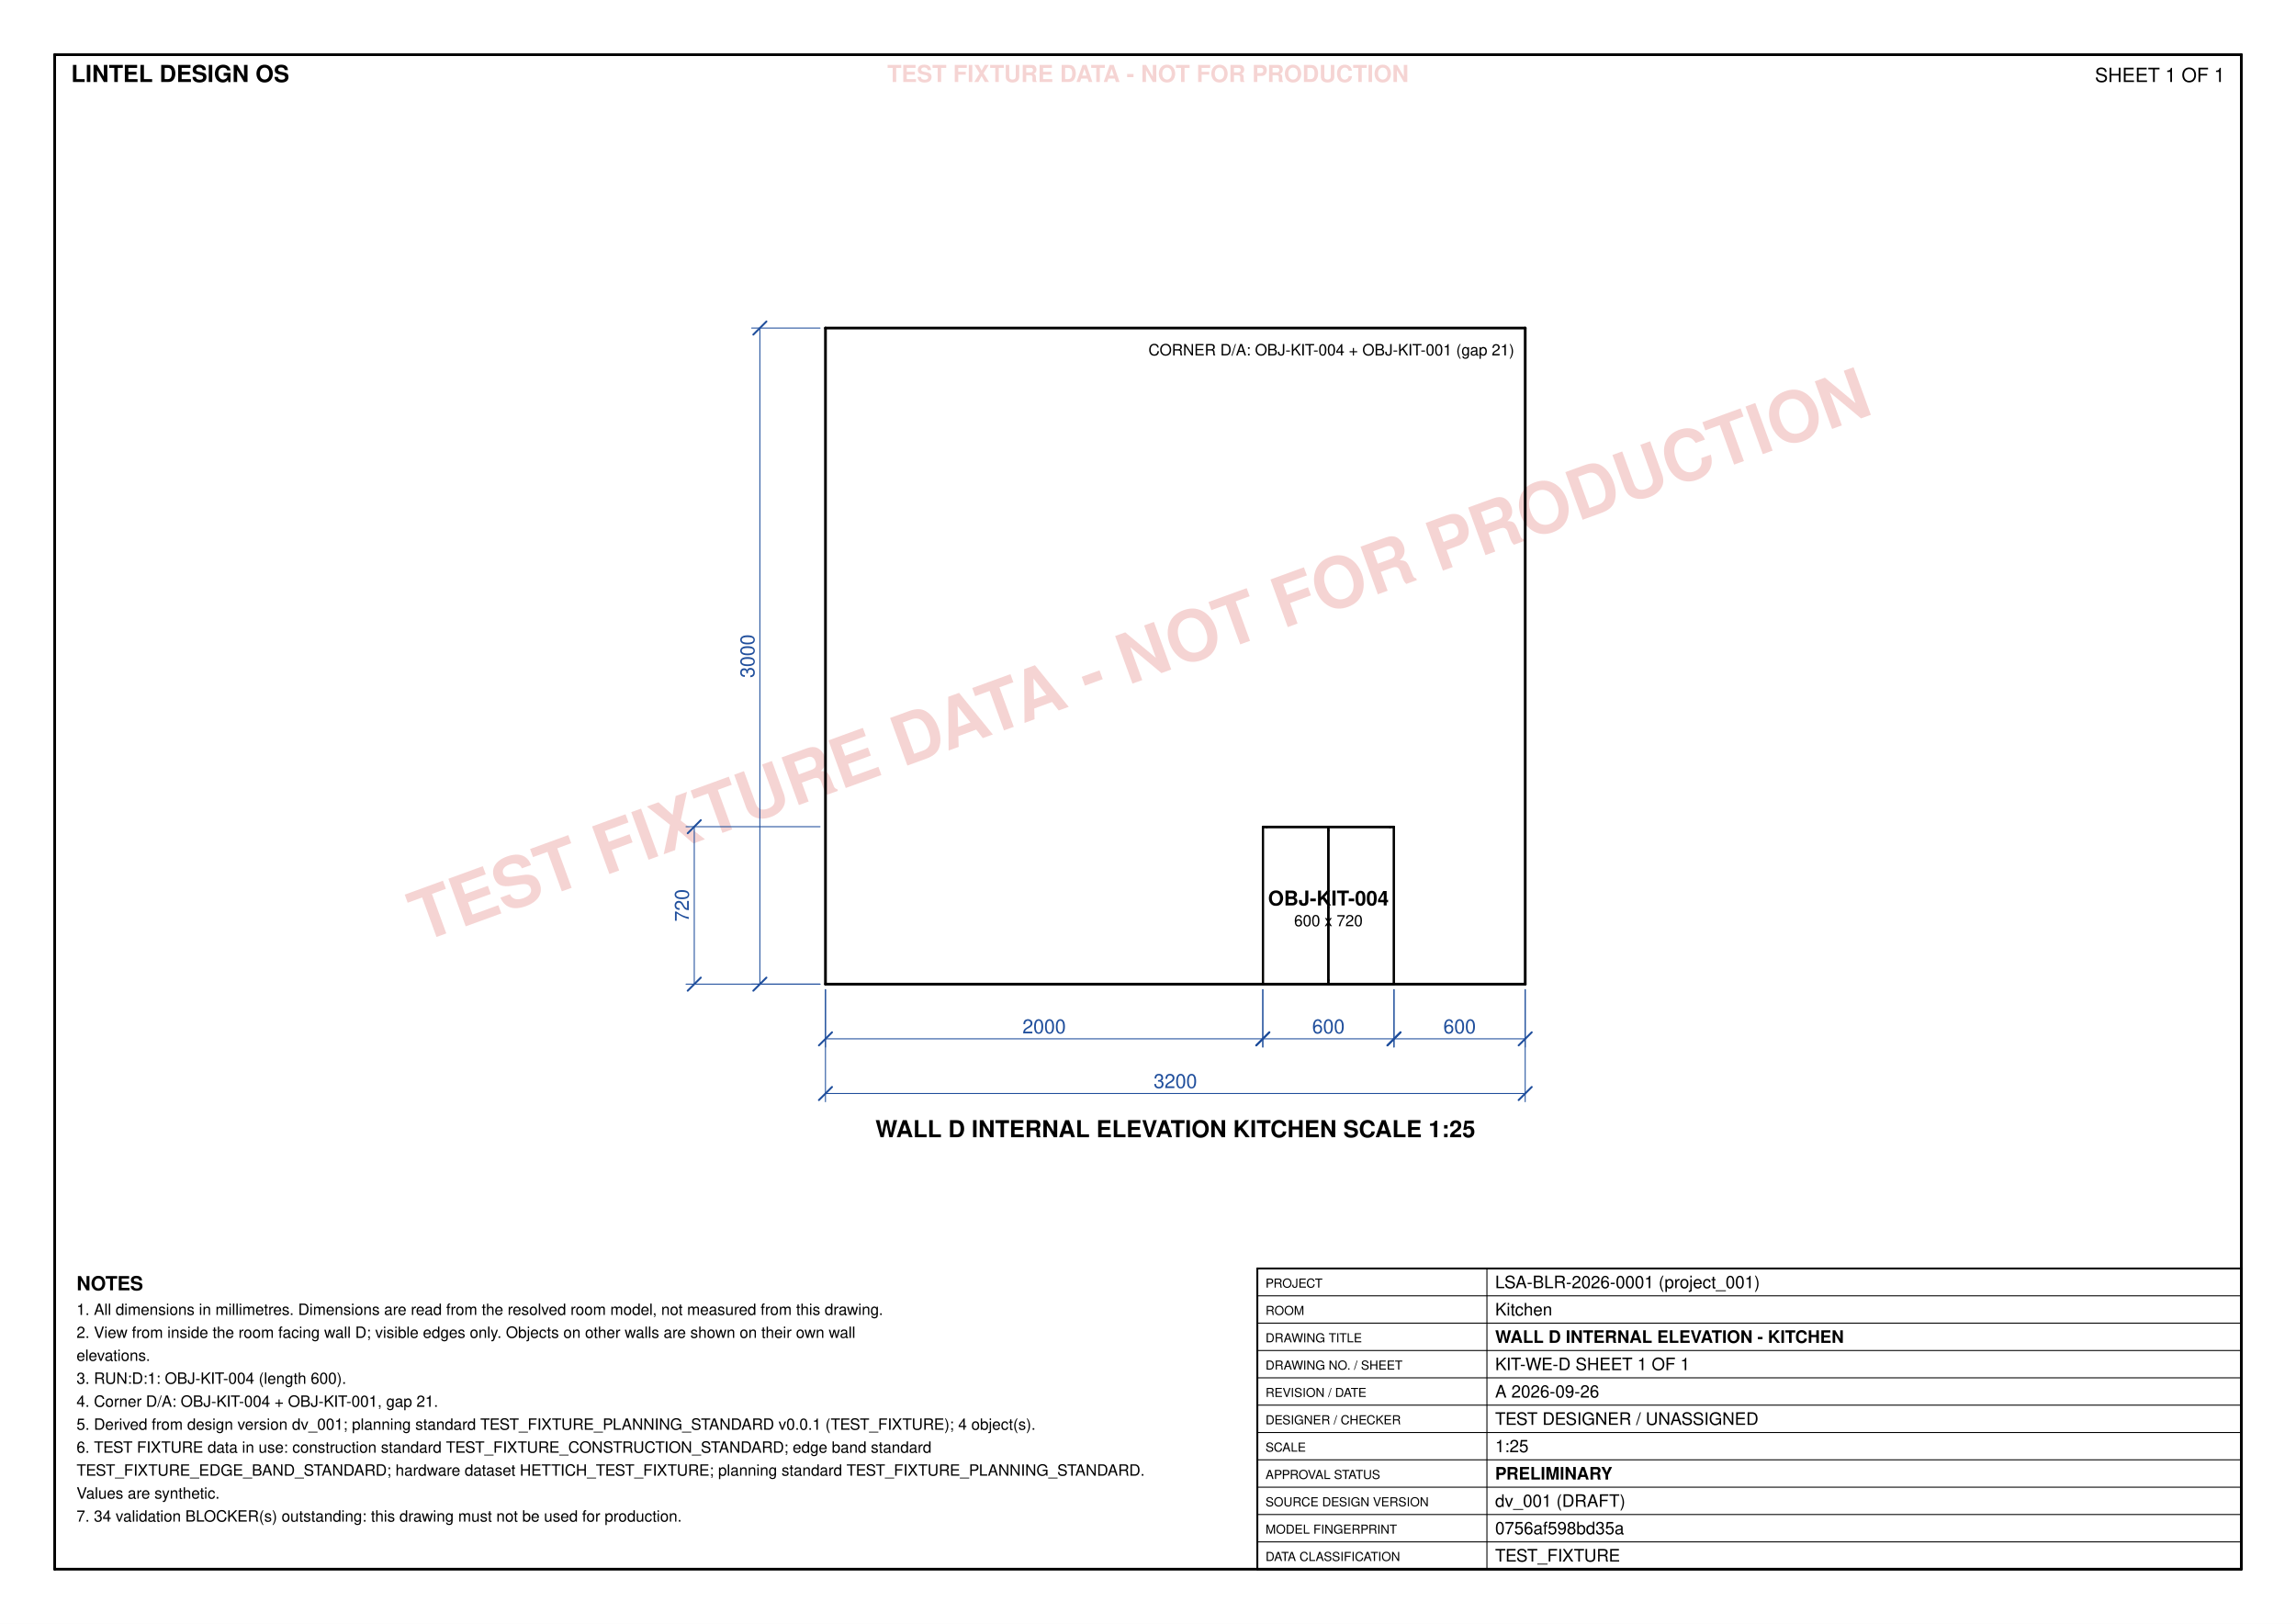
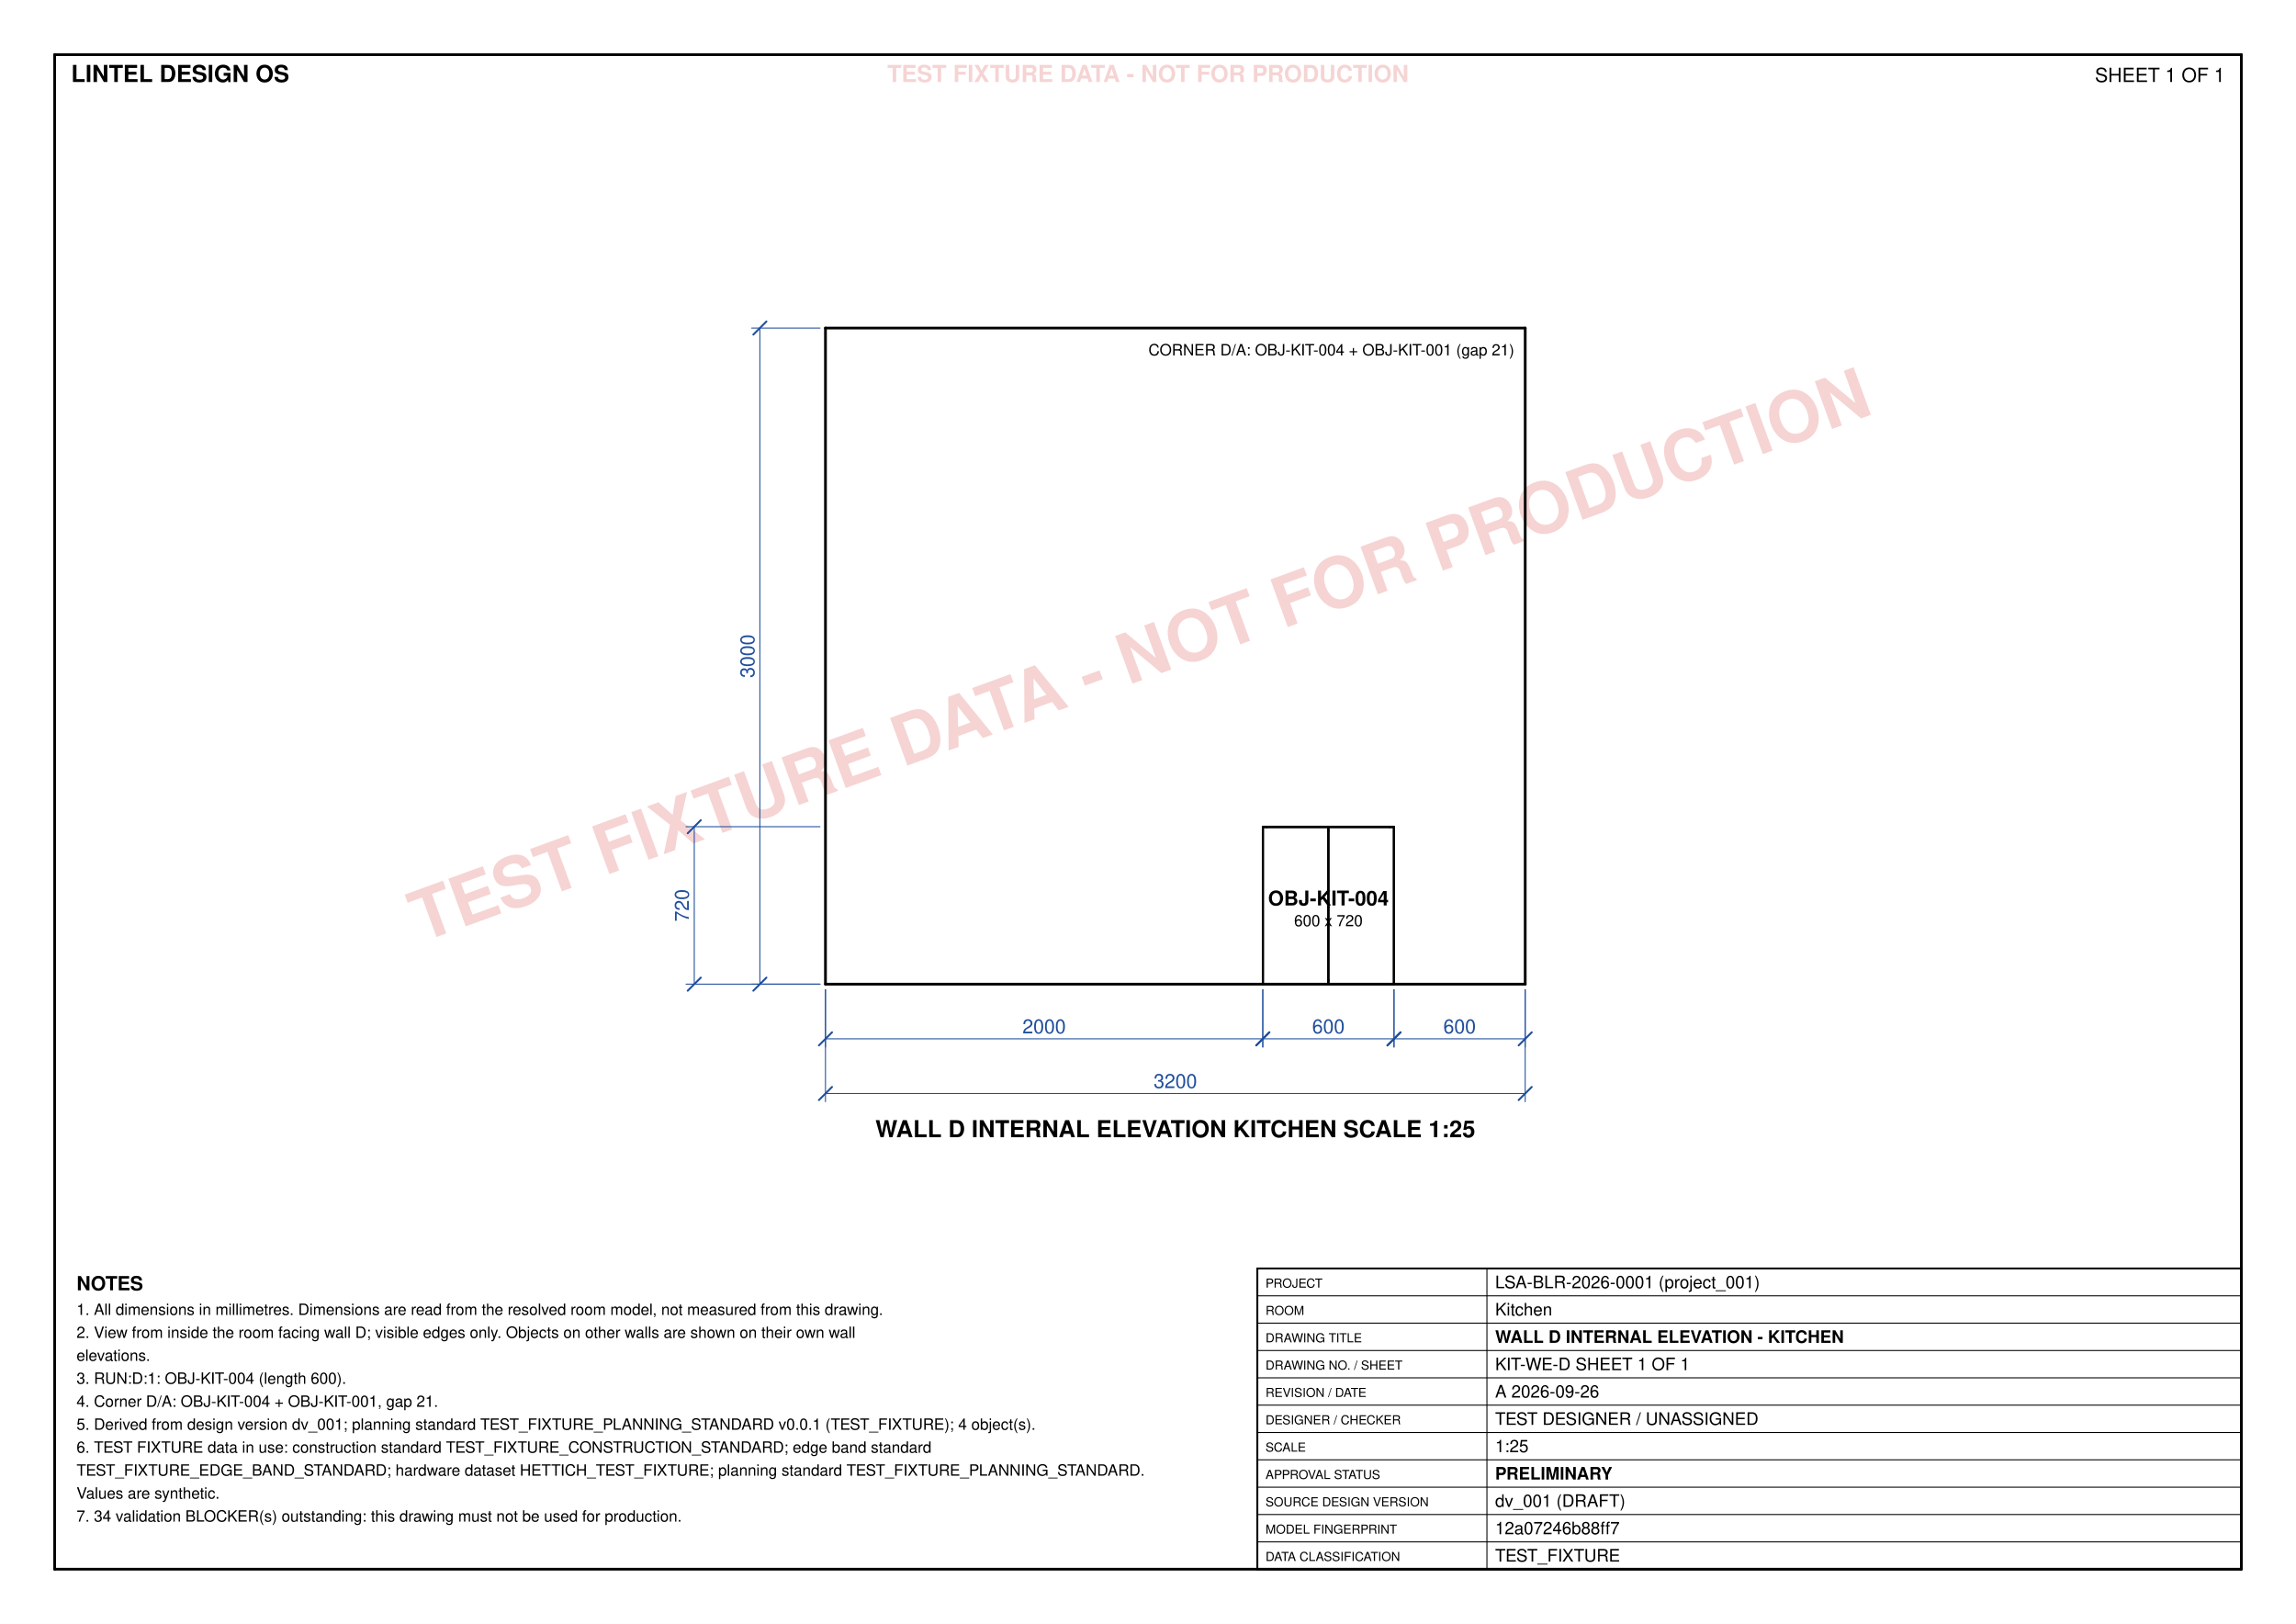
- <svg xmlns="http://www.w3.org/2000/svg" width="420mm" height="297mm" viewBox="0 0 420 297" data-drawing-id="DRW:dv_001:room_001:WALL_INTERNAL_ELEVATION:D:KIT-WE-D:RA" data-drawing-type="WALL_INTERNAL_ELEVATION" data-status="PRELIMINARY" data-design-version="dv_001" data-model-fingerprint="0756af598bd35a" data-classification="TEST_FIXTURE" data-content-hash="0a7bfe7b64bf6e" data-sheet="1/1" data-room-id="room_001" data-objects="obj_004">
+ <svg xmlns="http://www.w3.org/2000/svg" width="420mm" height="297mm" viewBox="0 0 420 297" data-drawing-id="DRW:dv_001:room_001:WALL_INTERNAL_ELEVATION:D:KIT-WE-D:RA" data-drawing-type="WALL_INTERNAL_ELEVATION" data-status="PRELIMINARY" data-design-version="dv_001" data-model-fingerprint="12a07246b88ff7" data-classification="TEST_FIXTURE" data-content-hash="0a00172e1f0202" data-sheet="1/1" data-room-id="room_001" data-objects="obj_004">
  <rect x="0" y="0" width="420" height="297" fill="#ffffff" />
  <g id="WATERMARK" fill="#d9534f" stroke="#d9534f" opacity="0.25" font-family="Helvetica, Arial, sans-serif" stroke-linecap="round">
    <text stroke="none" x="210" y="124" font-size="12.714" text-anchor="middle" font-weight="bold" transform="rotate(-20 210 124)">TEST FIXTURE DATA - NOT FOR PRODUCTION</text>
    <text stroke="none" x="210" y="15" font-size="4.286" text-anchor="middle" font-weight="bold">TEST FIXTURE DATA - NOT FOR PRODUCTION</text>
  </g>
  <g id="BORDER" fill="#000000" stroke="#000000" font-family="Helvetica, Arial, sans-serif" stroke-linecap="round">
    <line fill="none" x1="10" y1="10" x2="410" y2="10" stroke-width="0.5" />
    <line fill="none" x1="410" y1="10" x2="410" y2="287" stroke-width="0.5" />
    <line fill="none" x1="410" y1="287" x2="10" y2="287" stroke-width="0.5" />
    <line fill="none" x1="10" y1="287" x2="10" y2="10" stroke-width="0.5" />
    <text stroke="none" x="13" y="15" font-size="4.286" text-anchor="start" font-weight="bold">LINTEL DESIGN OS</text>
    <text stroke="none" x="407" y="15" font-size="3.571" text-anchor="end">SHEET 1 OF 1</text>
  </g>
  <g id="VISIBLE" fill="#000000" stroke="#000000" font-family="Helvetica, Arial, sans-serif" stroke-linecap="round">
    <line fill="none" x1="151" y1="180" x2="279" y2="180" stroke-width="0.5" />
    <line fill="none" x1="151" y1="60" x2="279" y2="60" stroke-width="0.5" />
    <line fill="none" x1="151" y1="180" x2="151" y2="60" stroke-width="0.5" />
    <line fill="none" x1="279" y1="180" x2="279" y2="60" stroke-width="0.5" />
    <line fill="none" x1="231" y1="180" x2="255" y2="180" stroke-width="0.35" />
    <line fill="none" x1="242.94" y1="179.28" x2="243.06" y2="179.28" stroke-width="0.35" />
    <line fill="none" x1="242.94" y1="165.96" x2="243.06" y2="165.96" stroke-width="0.35" />
    <line fill="none" x1="242.94" y1="165.24" x2="243.06" y2="165.24" stroke-width="0.35" />
    <line fill="none" x1="242.94" y1="151.92" x2="243.06" y2="151.92" stroke-width="0.35" />
    <line fill="none" x1="231.06" y1="151.32" x2="242.94" y2="151.32" stroke-width="0.35" />
    <line fill="none" x1="243.06" y1="151.32" x2="254.94" y2="151.32" stroke-width="0.35" />
    <line fill="none" x1="231" y1="151.2" x2="255" y2="151.2" stroke-width="0.35" />
    <line fill="none" x1="231" y1="180" x2="231" y2="151.2" stroke-width="0.35" />
    <line fill="none" x1="231.06" y1="180" x2="231.06" y2="151.32" stroke-width="0.35" />
    <line fill="none" x1="231.72" y1="151.32" x2="231.72" y2="151.2" stroke-width="0.35" />
    <line fill="none" x1="242.94" y1="180" x2="242.94" y2="151.32" stroke-width="0.35" />
    <line fill="none" x1="243.06" y1="180" x2="243.06" y2="151.32" stroke-width="0.35" />
    <line fill="none" x1="254.28" y1="151.32" x2="254.28" y2="151.2" stroke-width="0.35" />
    <line fill="none" x1="254.94" y1="180" x2="254.94" y2="151.32" stroke-width="0.35" />
    <line fill="none" x1="255" y1="180" x2="255" y2="151.2" stroke-width="0.35" />
  </g>
  <g id="DIMENSION" fill="#1f4e9c" stroke="#1f4e9c" font-family="Helvetica, Arial, sans-serif" stroke-linecap="round">
    <line fill="none" x1="151" y1="181" x2="151" y2="191.5" stroke-width="0.18" />
    <line fill="none" x1="149.8" y1="191.2" x2="152.2" y2="188.8" stroke-width="0.35" />
    <line fill="none" x1="231" y1="181" x2="231" y2="191.5" stroke-width="0.18" />
    <line fill="none" x1="229.8" y1="191.2" x2="232.2" y2="188.8" stroke-width="0.35" />
    <line fill="none" x1="151" y1="190" x2="231" y2="190" stroke-width="0.18" />
    <text stroke="none" x="191" y="189" font-size="3.571" text-anchor="middle">2000</text>
    <line fill="none" x1="231" y1="181" x2="231" y2="191.5" stroke-width="0.18" />
    <line fill="none" x1="229.8" y1="191.2" x2="232.2" y2="188.8" stroke-width="0.35" />
    <line fill="none" x1="255" y1="181" x2="255" y2="191.5" stroke-width="0.18" />
    <line fill="none" x1="253.8" y1="191.2" x2="256.2" y2="188.8" stroke-width="0.35" />
    <line fill="none" x1="231" y1="190" x2="255" y2="190" stroke-width="0.18" />
    <text stroke="none" x="243" y="189" font-size="3.571" text-anchor="middle">600</text>
    <line fill="none" x1="255" y1="181" x2="255" y2="191.5" stroke-width="0.18" />
    <line fill="none" x1="253.8" y1="191.2" x2="256.2" y2="188.8" stroke-width="0.35" />
    <line fill="none" x1="279" y1="181" x2="279" y2="191.5" stroke-width="0.18" />
    <line fill="none" x1="277.8" y1="191.2" x2="280.2" y2="188.8" stroke-width="0.35" />
    <line fill="none" x1="255" y1="190" x2="279" y2="190" stroke-width="0.18" />
    <text stroke="none" x="267" y="189" font-size="3.571" text-anchor="middle">600</text>
    <line fill="none" x1="151" y1="181" x2="151" y2="201.5" stroke-width="0.18" />
    <line fill="none" x1="149.8" y1="201.2" x2="152.2" y2="198.8" stroke-width="0.35" />
    <line fill="none" x1="279" y1="181" x2="279" y2="201.5" stroke-width="0.18" />
    <line fill="none" x1="277.8" y1="201.2" x2="280.2" y2="198.8" stroke-width="0.35" />
    <line fill="none" x1="151" y1="200" x2="279" y2="200" stroke-width="0.18" />
    <text stroke="none" x="215" y="199" font-size="3.571" text-anchor="middle">3200</text>
    <line fill="none" x1="150" y1="180" x2="137.5" y2="180" stroke-width="0.18" />
    <line fill="none" x1="137.8" y1="181.2" x2="140.2" y2="178.8" stroke-width="0.35" />
    <line fill="none" x1="150" y1="60" x2="137.5" y2="60" stroke-width="0.18" />
    <line fill="none" x1="137.8" y1="61.2" x2="140.2" y2="58.8" stroke-width="0.35" />
    <line fill="none" x1="139" y1="180" x2="139" y2="60" stroke-width="0.18" />
    <text stroke="none" x="138" y="120" font-size="3.571" text-anchor="middle" transform="rotate(-90 138 120)">3000</text>
    <line fill="none" x1="150" y1="180" x2="125.5" y2="180" stroke-width="0.18" />
    <line fill="none" x1="125.8" y1="181.2" x2="128.2" y2="178.8" stroke-width="0.35" />
    <line fill="none" x1="150" y1="151.2" x2="125.5" y2="151.2" stroke-width="0.18" />
    <line fill="none" x1="125.8" y1="152.4" x2="128.2" y2="150" stroke-width="0.35" />
    <line fill="none" x1="127" y1="180" x2="127" y2="151.2" stroke-width="0.18" />
    <text stroke="none" x="126" y="165.6" font-size="3.571" text-anchor="middle" transform="rotate(-90 126 165.6)">720</text>
  </g>
  <g id="ANNOTATION" fill="#000000" stroke="#000000" font-family="Helvetica, Arial, sans-serif" stroke-linecap="round">
    <text stroke="none" x="243" y="165.6" font-size="3.714" text-anchor="middle" font-weight="bold">OBJ-KIT-004</text>
    <text stroke="none" x="243" y="169.4" font-size="2.857" text-anchor="middle">600 x 720</text>
    <text stroke="none" x="277" y="65" font-size="2.857" text-anchor="end">CORNER D/A: OBJ-KIT-004 + OBJ-KIT-001 (gap 21)</text>
    <text stroke="none" x="215" y="208" font-size="4.286" text-anchor="middle" font-weight="bold">WALL D INTERNAL ELEVATION  KITCHEN  SCALE 1:25</text>
    <text stroke="none" x="14" y="236" font-size="3.571" text-anchor="start" font-weight="bold">NOTES</text>
    <text stroke="none" x="14" y="240.5" font-size="2.857" text-anchor="start">1. All dimensions in millimetres. Dimensions are read from the resolved room model, not measured from this drawing.</text>
    <text stroke="none" x="14" y="244.7" font-size="2.857" text-anchor="start">2. View from inside the room facing wall D; visible edges only. Objects on other walls are shown on their own wall</text>
    <text stroke="none" x="14" y="248.9" font-size="2.857" text-anchor="start">   elevations.</text>
    <text stroke="none" x="14" y="253.1" font-size="2.857" text-anchor="start">3. RUN:D:1: OBJ-KIT-004 (length 600).</text>
    <text stroke="none" x="14" y="257.3" font-size="2.857" text-anchor="start">4. Corner D/A: OBJ-KIT-004 + OBJ-KIT-001, gap 21.</text>
    <text stroke="none" x="14" y="261.5" font-size="2.857" text-anchor="start">5. Derived from design version dv_001; planning standard TEST_FIXTURE_PLANNING_STANDARD v0.0.1 (TEST_FIXTURE); 4 object(s).</text>
    <text stroke="none" x="14" y="265.7" font-size="2.857" text-anchor="start">6. TEST FIXTURE data in use: construction standard TEST_FIXTURE_CONSTRUCTION_STANDARD; edge band standard</text>
    <text stroke="none" x="14" y="269.9" font-size="2.857" text-anchor="start">   TEST_FIXTURE_EDGE_BAND_STANDARD; hardware dataset HETTICH_TEST_FIXTURE; planning standard TEST_FIXTURE_PLANNING_STANDARD.</text>
    <text stroke="none" x="14" y="274.1" font-size="2.857" text-anchor="start">   Values are synthetic.</text>
    <text stroke="none" x="14" y="278.3" font-size="2.857" text-anchor="start">7. 34 validation BLOCKER(s) outstanding: this drawing must not be used for production.</text>
  </g>
  <g id="TITLE_BLOCK" fill="#000000" stroke="#000000" font-family="Helvetica, Arial, sans-serif" stroke-linecap="round">
    <line fill="none" x1="230" y1="232" x2="410" y2="232" stroke-width="0.35" />
    <line fill="none" x1="410" y1="232" x2="410" y2="287" stroke-width="0.35" />
    <line fill="none" x1="410" y1="287" x2="230" y2="287" stroke-width="0.35" />
    <line fill="none" x1="230" y1="287" x2="230" y2="232" stroke-width="0.35" />
    <line fill="none" x1="272" y1="232" x2="272" y2="287" stroke-width="0.18" />
    <text stroke="none" x="231.5" y="235.5" font-size="2.286" text-anchor="start">PROJECT</text>
    <text stroke="none" x="273.5" y="235.6" font-size="3.143" text-anchor="start">LSA-BLR-2026-0001 (project_001)</text>
    <line fill="none" x1="230" y1="237" x2="410" y2="237" stroke-width="0.18" />
    <text stroke="none" x="231.5" y="240.5" font-size="2.286" text-anchor="start">ROOM</text>
    <text stroke="none" x="273.5" y="240.6" font-size="3.143" text-anchor="start">Kitchen</text>
    <line fill="none" x1="230" y1="242" x2="410" y2="242" stroke-width="0.18" />
    <text stroke="none" x="231.5" y="245.5" font-size="2.286" text-anchor="start">DRAWING TITLE</text>
    <text stroke="none" x="273.5" y="245.6" font-size="3.143" text-anchor="start" font-weight="bold">WALL D INTERNAL ELEVATION - KITCHEN</text>
    <line fill="none" x1="230" y1="247" x2="410" y2="247" stroke-width="0.18" />
    <text stroke="none" x="231.5" y="250.5" font-size="2.286" text-anchor="start">DRAWING NO. / SHEET</text>
    <text stroke="none" x="273.5" y="250.6" font-size="3.143" text-anchor="start">KIT-WE-D   SHEET 1 OF 1</text>
    <line fill="none" x1="230" y1="252" x2="410" y2="252" stroke-width="0.18" />
    <text stroke="none" x="231.5" y="255.5" font-size="2.286" text-anchor="start">REVISION / DATE</text>
    <text stroke="none" x="273.5" y="255.6" font-size="3.143" text-anchor="start">A   2026-09-26</text>
    <line fill="none" x1="230" y1="257" x2="410" y2="257" stroke-width="0.18" />
    <text stroke="none" x="231.5" y="260.5" font-size="2.286" text-anchor="start">DESIGNER / CHECKER</text>
    <text stroke="none" x="273.5" y="260.6" font-size="3.143" text-anchor="start">TEST DESIGNER / UNASSIGNED</text>
    <line fill="none" x1="230" y1="262" x2="410" y2="262" stroke-width="0.18" />
    <text stroke="none" x="231.5" y="265.5" font-size="2.286" text-anchor="start">SCALE</text>
    <text stroke="none" x="273.5" y="265.6" font-size="3.143" text-anchor="start">1:25</text>
    <line fill="none" x1="230" y1="267" x2="410" y2="267" stroke-width="0.18" />
    <text stroke="none" x="231.5" y="270.5" font-size="2.286" text-anchor="start">APPROVAL STATUS</text>
    <text stroke="none" x="273.5" y="270.6" font-size="3.143" text-anchor="start" font-weight="bold">PRELIMINARY</text>
    <line fill="none" x1="230" y1="272" x2="410" y2="272" stroke-width="0.18" />
    <text stroke="none" x="231.5" y="275.5" font-size="2.286" text-anchor="start">SOURCE DESIGN VERSION</text>
    <text stroke="none" x="273.5" y="275.6" font-size="3.143" text-anchor="start">dv_001 (DRAFT)</text>
    <line fill="none" x1="230" y1="277" x2="410" y2="277" stroke-width="0.18" />
    <text stroke="none" x="231.5" y="280.5" font-size="2.286" text-anchor="start">MODEL FINGERPRINT</text>
-     <text stroke="none" x="273.5" y="280.6" font-size="3.143" text-anchor="start">0756af598bd35a</text>
+     <text stroke="none" x="273.5" y="280.6" font-size="3.143" text-anchor="start">12a07246b88ff7</text>
    <line fill="none" x1="230" y1="282" x2="410" y2="282" stroke-width="0.18" />
    <text stroke="none" x="231.5" y="285.5" font-size="2.286" text-anchor="start">DATA CLASSIFICATION</text>
    <text stroke="none" x="273.5" y="285.6" font-size="3.143" text-anchor="start">TEST_FIXTURE</text>
  </g>
</svg>
